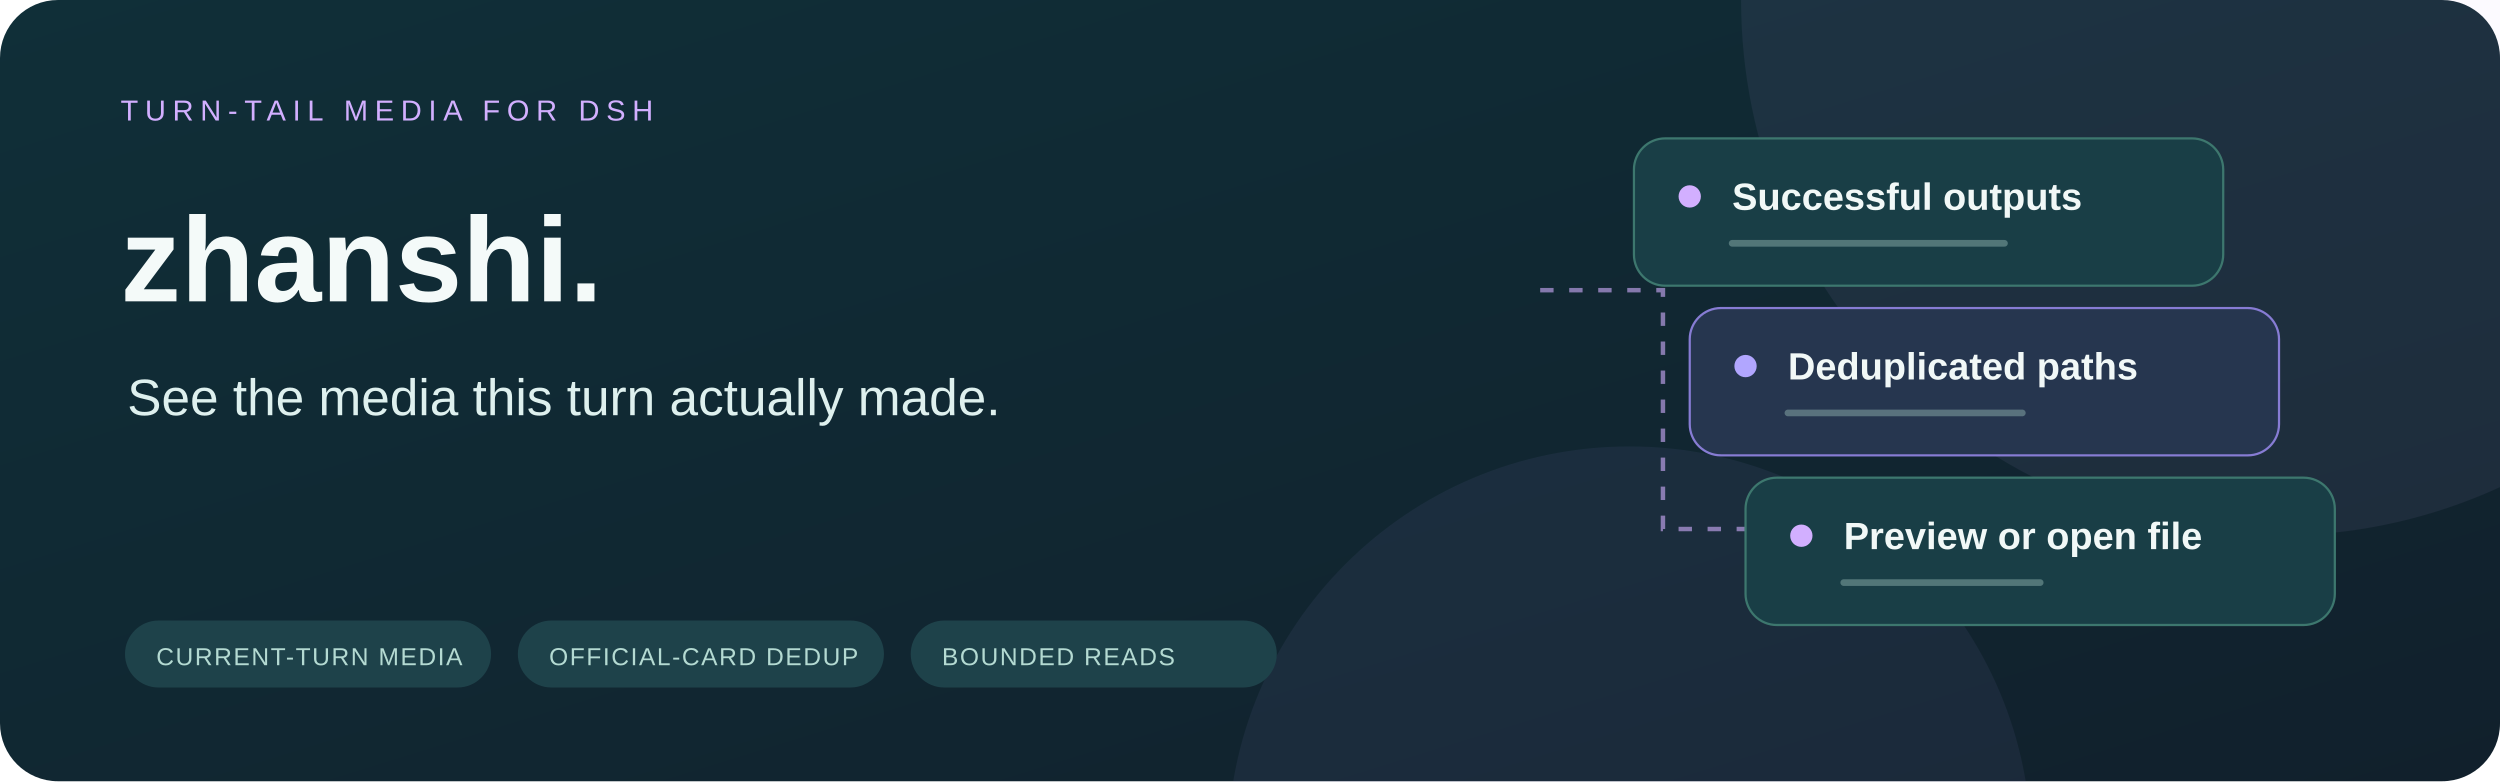
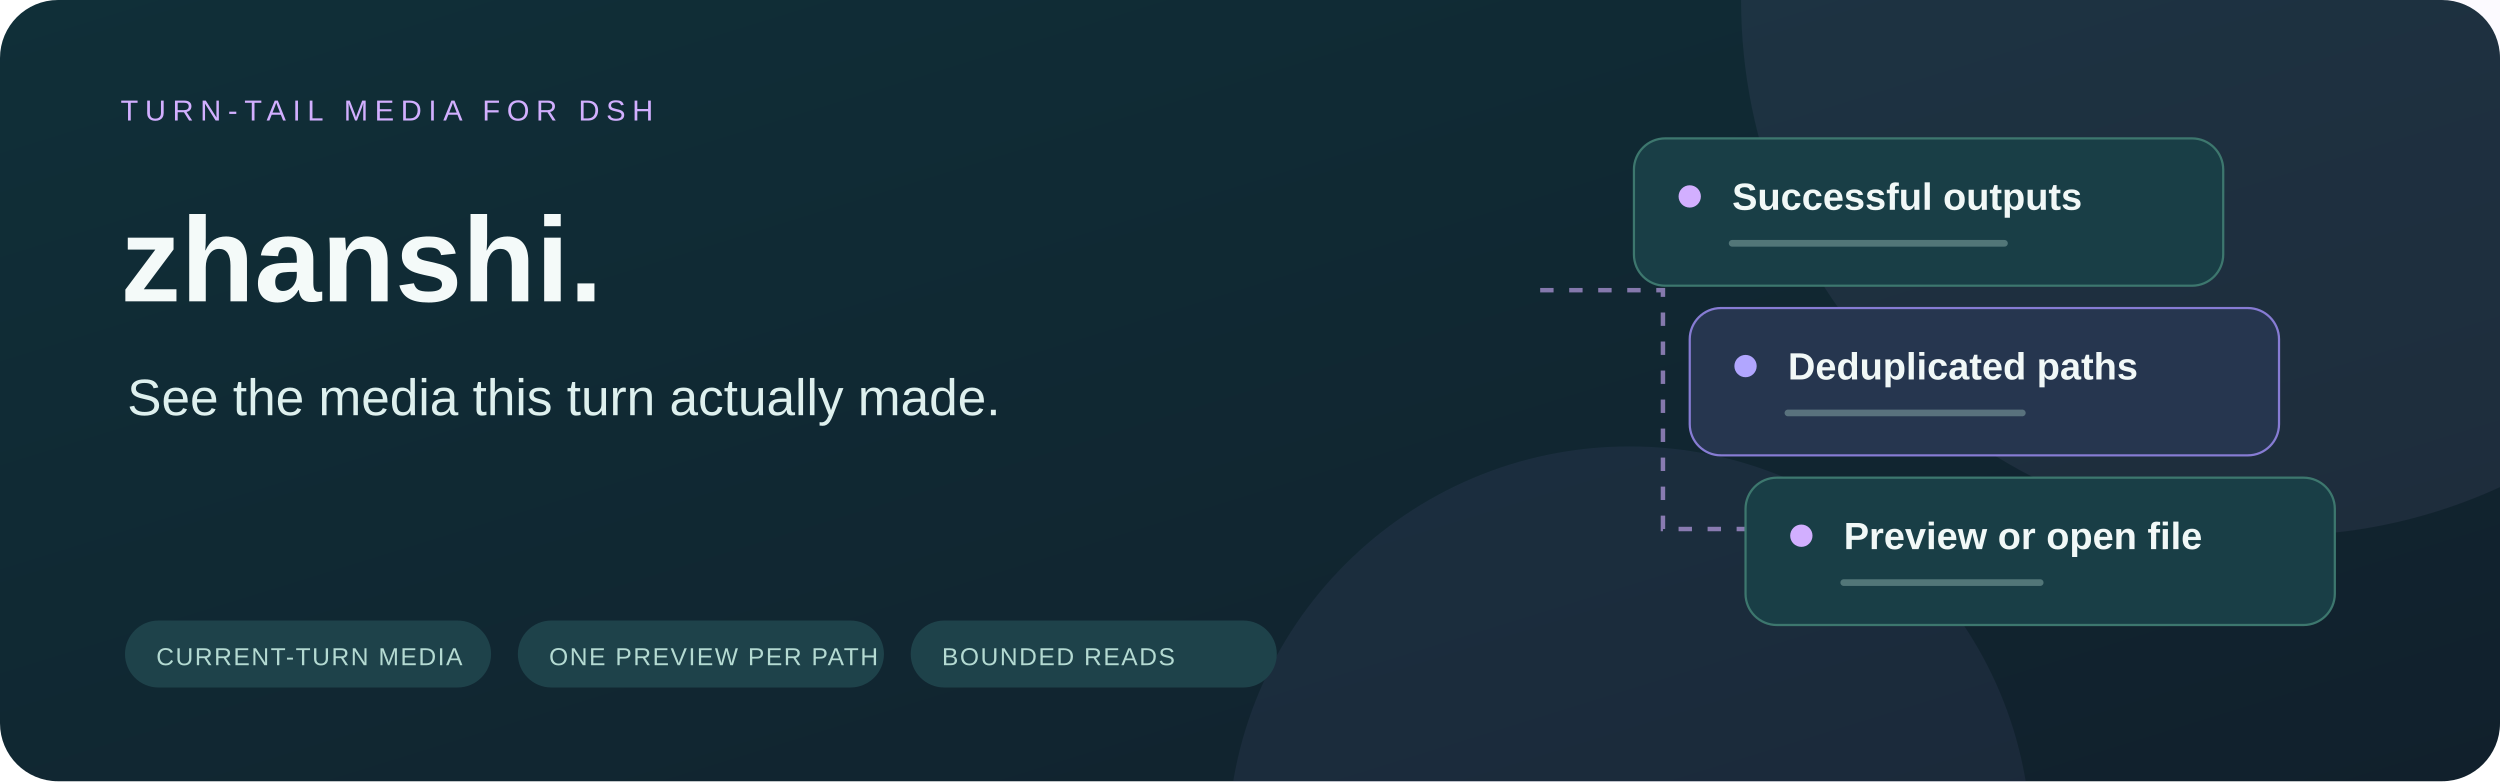
<svg xmlns="http://www.w3.org/2000/svg" width="1120" height="350" viewBox="0 0 1120 350" role="img" aria-labelledby="title desc">
  <g font-family="Arial, 'PingFang SC', 'Microsoft YaHei', sans-serif">
    <defs>
      <linearGradient id="bg" x2="1" y2="1">
        <stop stop-color="#102f38" />
        <stop offset="1" stop-color="#11202c" />
      </linearGradient>
    </defs>
    <rect width="1120" height="350" rx="26" fill="url(#bg)" />
    <circle cx="1020" cy="0" r="240" fill="#d2afff" opacity=".07" />
    <circle cx="730" cy="380" r="180" fill="#a59af7" opacity=".07" />
    <text x="54" y="54" fill="#d2afff" font-size="13" letter-spacing="3">TURN-TAIL MEDIA FOR DSH</text>
    <text x="54" y="135" fill="#f4faf9" font-size="54" font-weight="700">zhanshi.</text>
    <text x="57" y="186" font-size="23" fill="#def0ee" font-weight="400">See the media this turn actually made.</text>
    <rect x="56" y="278" width="164" height="30" rx="15" fill="#1e424a" />
    <text x="70" y="298" fill="#b4dad2" font-size="11" letter-spacing=".7">CURRENT-TURN MEDIA</text>
    <rect x="232" y="278" width="164" height="30" rx="15" fill="#1e424a" />
-     <text x="246" y="298" fill="#b4dad2" font-size="11" letter-spacing=".7">OFFICIAL-CARD DEDUP</text>
+     <text x="246" y="298" fill="#b4dad2" font-size="11" letter-spacing=".7">ONE PREVIEW PER PATH</text>
    <rect x="408" y="278" width="164" height="30" rx="15" fill="#1e424a" />
    <text x="422" y="298" fill="#b4dad2" font-size="11" letter-spacing=".7">BOUNDED READS</text>
    <path d="M690 130 L745 130 L745 237 L820 237" fill="none" stroke="#d2afff" stroke-width="2" stroke-dasharray="6 7" opacity=".6" />
    <rect x="732" y="62" width="264" height="66" rx="14" fill="#193e46" stroke="#3d776e" />
    <circle cx="757" cy="88" r="5" fill="#d2afff" />
    <text x="776" y="94" fill="#f1f8f7" font-size="17" font-weight="600">Successful outputs</text>
    <path d="M776 109h122" stroke="#96bab5" stroke-width="3" stroke-linecap="round" opacity=".45" />
    <rect x="757" y="138" width="264" height="66" rx="14" fill="#26364f" stroke="#877cd4" />
    <circle cx="782" cy="164" r="5" fill="#b1a6ff" />
    <text x="801" y="170" fill="#f1f8f7" font-size="17" font-weight="600">Deduplicated paths</text>
    <path d="M801 185h105" stroke="#96bab5" stroke-width="3" stroke-linecap="round" opacity=".45" />
    <rect x="782" y="214" width="264" height="66" rx="14" fill="#193e46" stroke="#3d776e" />
    <circle cx="807" cy="240" r="5" fill="#d2afff" />
    <text x="826" y="246" fill="#f1f8f7" font-size="17" font-weight="600">Preview or open file</text>
    <path d="M826 261h88" stroke="#96bab5" stroke-width="3" stroke-linecap="round" opacity=".45" />
  </g>
</svg>
